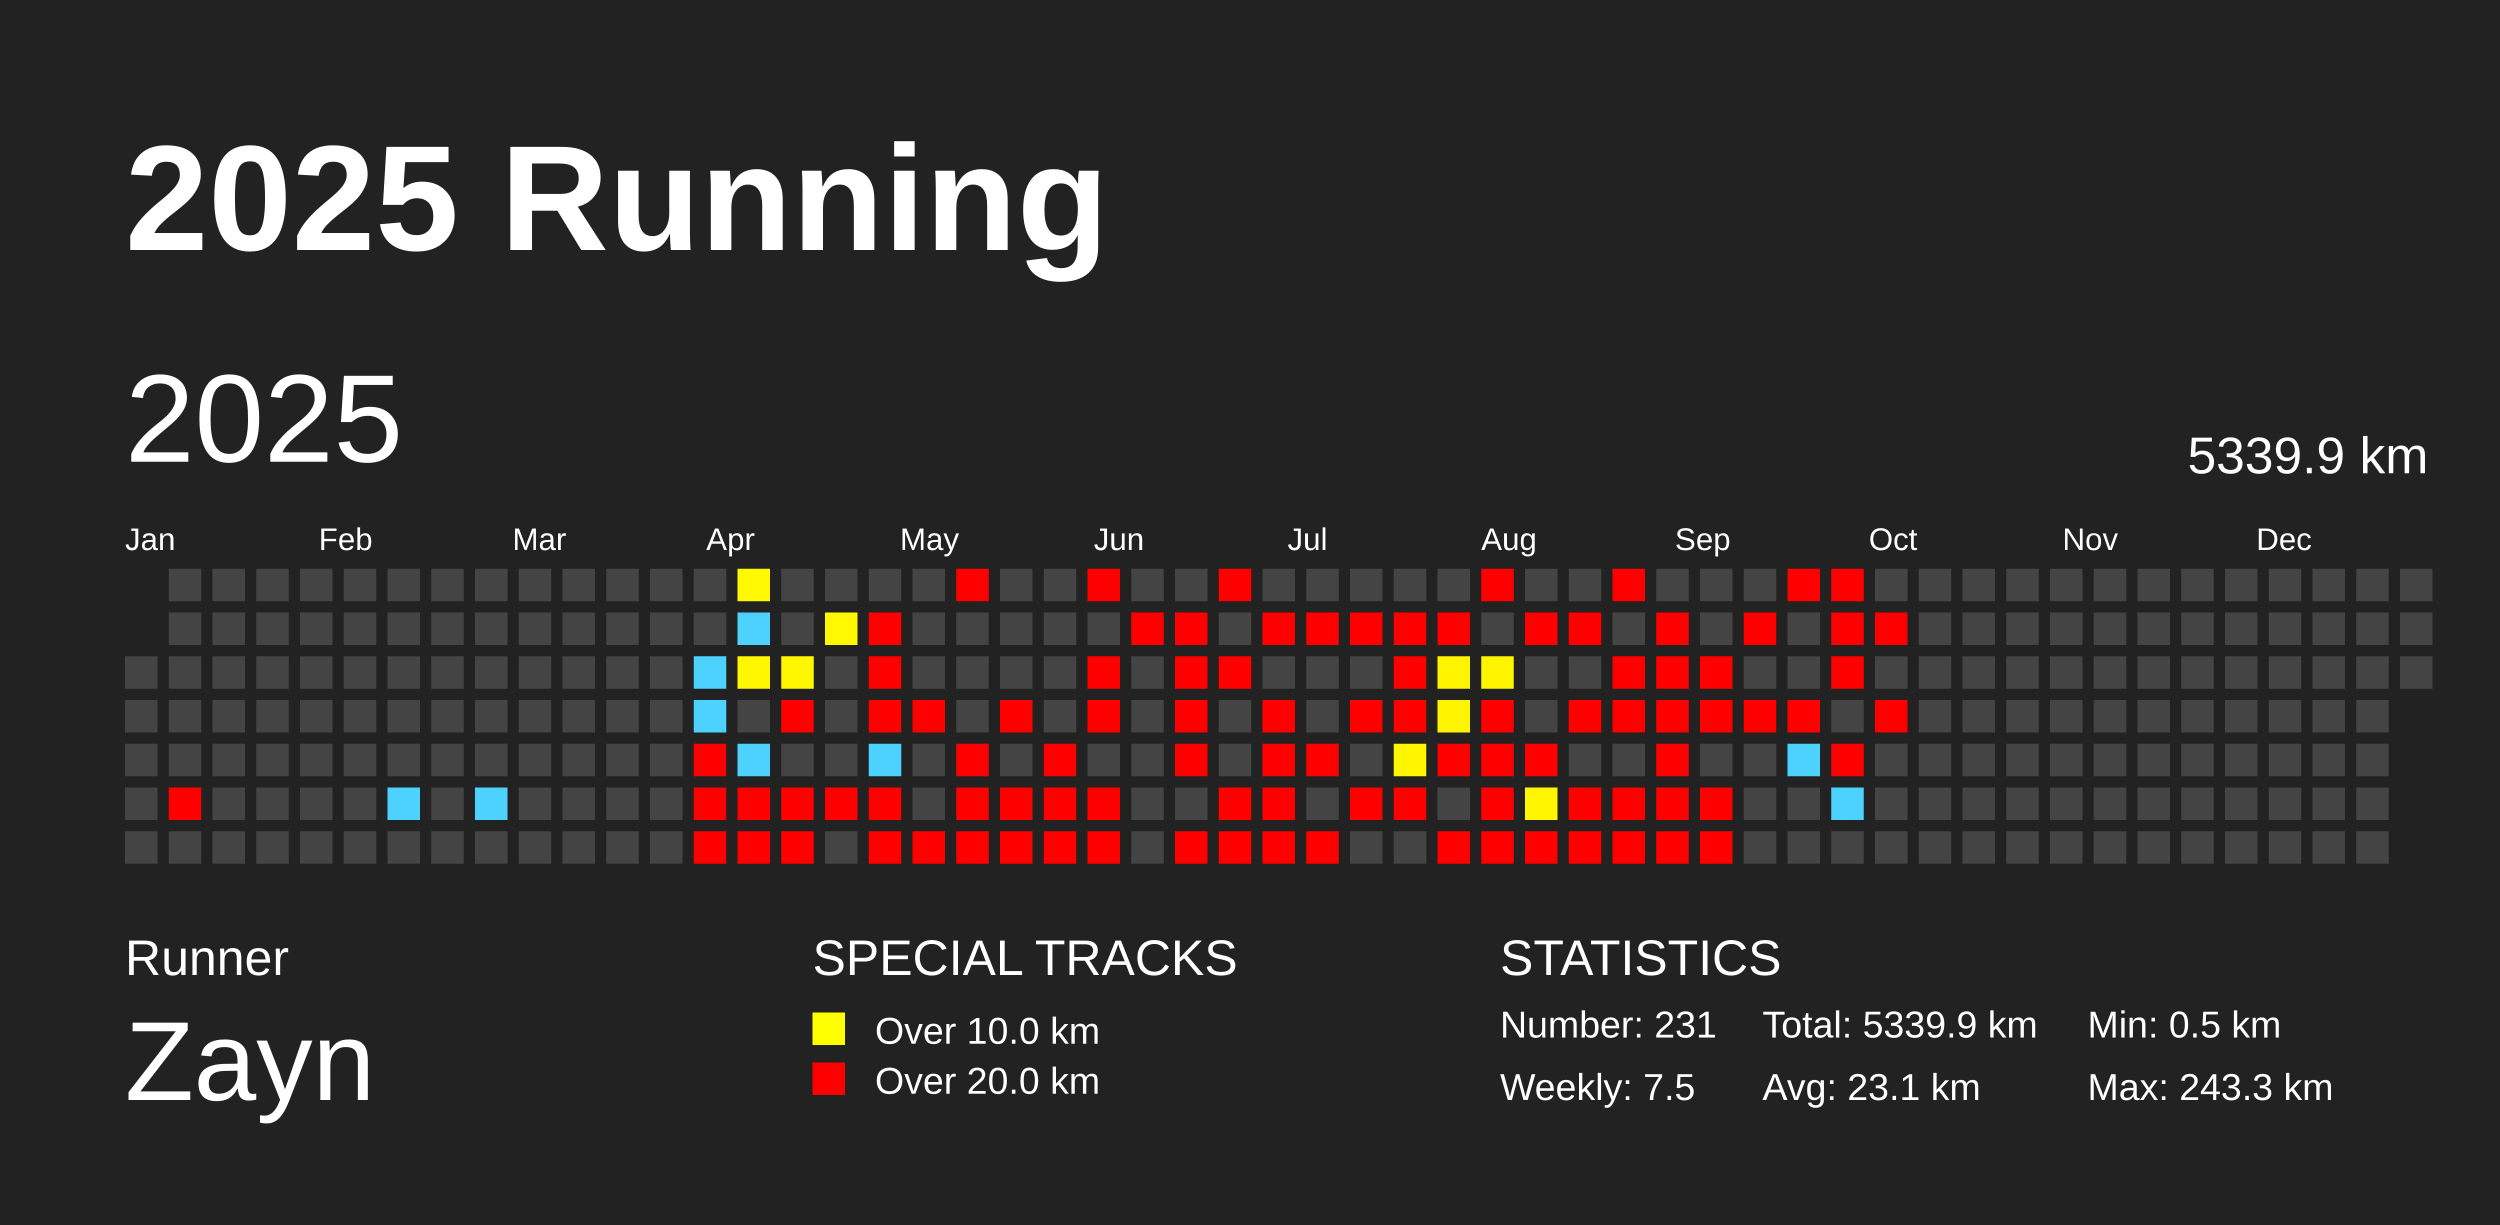
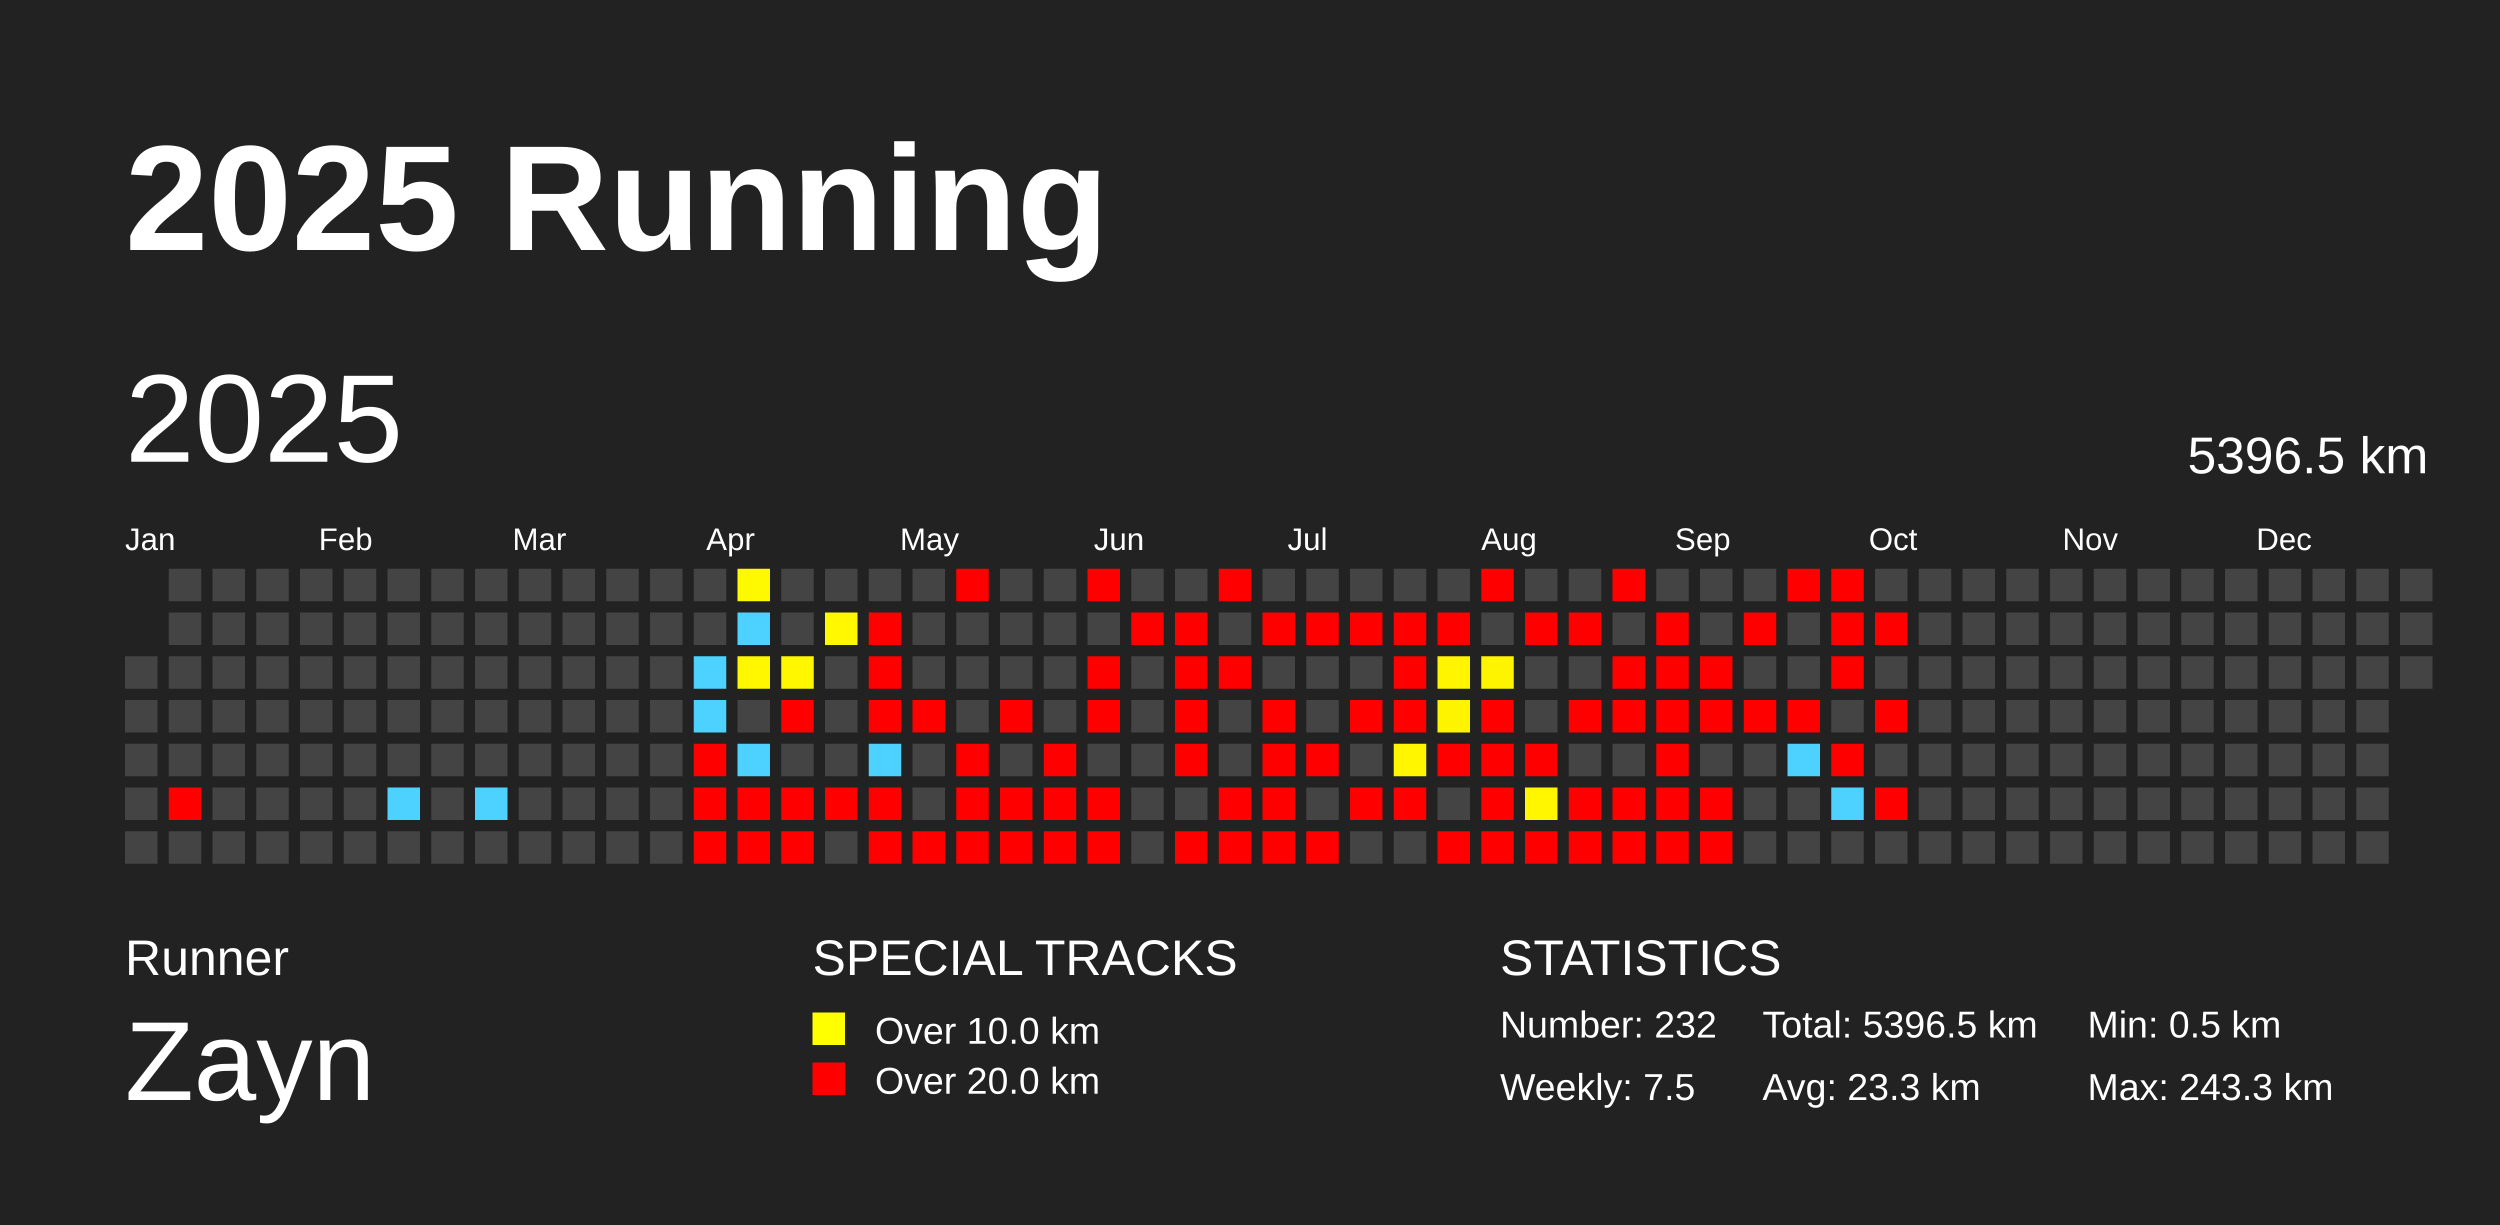
<svg xmlns="http://www.w3.org/2000/svg" baseProfile="full" height="98mm" version="1.1" viewBox="0,0,200,98" width="200mm">
  <defs />
  <rect fill="#222222" height="98" width="200" x="0" y="0" />
  <text fill="#FFFFFF" style="font-size:12px; font-family:Arial; font-weight:bold;" x="10" y="20">2025 Running</text>
  <text fill="#FFFFFF" style="font-size:4px; font-family:Arial" x="10" y="78">Runner</text>
  <text fill="#FFFFFF" style="font-size:9px; font-family:Arial" x="10" y="88">Zayn</text>
  <text fill="#FFFFFF" style="font-size:4px; font-family:Arial" x="65" y="78">SPECIAL TRACKS</text>
  <rect fill="yellow" height="2.6" width="2.6" x="65" y="81" />
  <text fill="#FFFFFF" style="font-size:3px; font-family:Arial" x="70" y="83.5">Over 10.0 km</text>
  <rect fill="red" height="2.6" width="2.6" x="65" y="85" />
  <text fill="#FFFFFF" style="font-size:3px; font-family:Arial" x="70" y="87.5">Over 20.0 km</text>
  <text fill="#FFFFFF" style="font-size:4px; font-family:Arial" x="120" y="78">STATISTICS</text>
-   <text fill="#FFFFFF" style="font-size:3px; font-family:Arial" x="120" y="83">Number: 231</text>
+   <text fill="#FFFFFF" style="font-size:3px; font-family:Arial" x="120" y="83">Number: 232</text>
  <text fill="#FFFFFF" style="font-size:3px; font-family:Arial" x="120" y="88">Weekly: 7.5</text>
-   <text fill="#FFFFFF" style="font-size:3px; font-family:Arial" x="141" y="83">Total: 5339.9 km</text>
-   <text fill="#FFFFFF" style="font-size:3px; font-family:Arial" x="141" y="88">Avg: 23.1 km</text>
+   <text fill="#FFFFFF" style="font-size:3px; font-family:Arial" x="141" y="83">Total: 5396.5 km</text>
+   <text fill="#FFFFFF" style="font-size:3px; font-family:Arial" x="141" y="88">Avg: 23.3 km</text>
  <text fill="#FFFFFF" style="font-size:3px; font-family:Arial" x="167" y="83">Min: 0.5 km</text>
  <text fill="#FFFFFF" style="font-size:3px; font-family:Arial" x="167" y="88">Max: 243.3 km</text>
  <text dominant-baseline="hanging" fill="#FFFFFF" style="font-size:10.0px; font-family:Arial;" x="10" y="30">2025</text>
-   <text dominant-baseline="hanging" fill="#FFFFFF" style="font-size:4.125px; font-family:Arial;" x="175" y="35">5339.9 km</text>
+   <text dominant-baseline="hanging" fill="#FFFFFF" style="font-size:4.125px; font-family:Arial;" x="175" y="35">5396.5 km</text>
  <text fill="#FFFFFF" style="font-size:2.5px; font-family:Arial" x="10.0" y="44">Jan</text>
  <text fill="#FFFFFF" style="font-size:2.5px; font-family:Arial" x="25.5" y="44">Feb</text>
  <text fill="#FFFFFF" style="font-size:2.5px; font-family:Arial" x="41.0" y="44">Mar</text>
  <text fill="#FFFFFF" style="font-size:2.5px; font-family:Arial" x="56.5" y="44">Apr</text>
  <text fill="#FFFFFF" style="font-size:2.5px; font-family:Arial" x="72.0" y="44">May</text>
  <text fill="#FFFFFF" style="font-size:2.5px; font-family:Arial" x="87.5" y="44">Jun</text>
  <text fill="#FFFFFF" style="font-size:2.5px; font-family:Arial" x="103.0" y="44">Jul</text>
  <text fill="#FFFFFF" style="font-size:2.5px; font-family:Arial" x="118.5" y="44">Aug</text>
  <text fill="#FFFFFF" style="font-size:2.5px; font-family:Arial" x="134.0" y="44">Sep</text>
  <text fill="#FFFFFF" style="font-size:2.5px; font-family:Arial" x="149.5" y="44">Oct</text>
  <text fill="#FFFFFF" style="font-size:2.5px; font-family:Arial" x="165.0" y="44">Nov</text>
  <text fill="#FFFFFF" style="font-size:2.5px; font-family:Arial" x="180.5" y="44">Dec</text>
  <rect fill="#444444" height="2.6" width="2.6" x="10.0" y="52.5" />
  <rect fill="#444444" height="2.6" width="2.6" x="10.0" y="56.0" />
  <rect fill="#444444" height="2.6" width="2.6" x="10.0" y="59.5" />
  <rect fill="#444444" height="2.6" width="2.6" x="10.0" y="63.0" />
  <rect fill="#444444" height="2.6" width="2.6" x="10.0" y="66.5" />
  <rect fill="#444444" height="2.6" width="2.6" x="13.5" y="45.5" />
  <rect fill="#444444" height="2.6" width="2.6" x="13.5" y="49.0" />
  <rect fill="#444444" height="2.6" width="2.6" x="13.5" y="52.5" />
  <rect fill="#444444" height="2.6" width="2.6" x="13.5" y="56.0" />
  <rect fill="#444444" height="2.6" width="2.6" x="13.5" y="59.5" />
  <rect fill="red" height="2.6" width="2.6" x="13.5" y="63.0" />
  <rect fill="#444444" height="2.6" width="2.6" x="13.5" y="66.5" />
  <rect fill="#444444" height="2.6" width="2.6" x="17.0" y="45.5" />
  <rect fill="#444444" height="2.6" width="2.6" x="17.0" y="49.0" />
  <rect fill="#444444" height="2.6" width="2.6" x="17.0" y="52.5" />
  <rect fill="#444444" height="2.6" width="2.6" x="17.0" y="56.0" />
  <rect fill="#444444" height="2.6" width="2.6" x="17.0" y="59.5" />
  <rect fill="#444444" height="2.6" width="2.6" x="17.0" y="63.0" />
  <rect fill="#444444" height="2.6" width="2.6" x="17.0" y="66.5" />
  <rect fill="#444444" height="2.6" width="2.6" x="20.5" y="45.5" />
  <rect fill="#444444" height="2.6" width="2.6" x="20.5" y="49.0" />
  <rect fill="#444444" height="2.6" width="2.6" x="20.5" y="52.5" />
  <rect fill="#444444" height="2.6" width="2.6" x="20.5" y="56.0" />
  <rect fill="#444444" height="2.6" width="2.6" x="20.5" y="59.5" />
  <rect fill="#444444" height="2.6" width="2.6" x="20.5" y="63.0" />
  <rect fill="#444444" height="2.6" width="2.6" x="20.5" y="66.5" />
  <rect fill="#444444" height="2.6" width="2.6" x="24.0" y="45.5" />
  <rect fill="#444444" height="2.6" width="2.6" x="24.0" y="49.0" />
  <rect fill="#444444" height="2.6" width="2.6" x="24.0" y="52.5" />
  <rect fill="#444444" height="2.6" width="2.6" x="24.0" y="56.0" />
  <rect fill="#444444" height="2.6" width="2.6" x="24.0" y="59.5" />
  <rect fill="#444444" height="2.6" width="2.6" x="24.0" y="63.0" />
  <rect fill="#444444" height="2.6" width="2.6" x="24.0" y="66.5" />
  <rect fill="#444444" height="2.6" width="2.6" x="27.5" y="45.5" />
  <rect fill="#444444" height="2.6" width="2.6" x="27.5" y="49.0" />
  <rect fill="#444444" height="2.6" width="2.6" x="27.5" y="52.5" />
  <rect fill="#444444" height="2.6" width="2.6" x="27.5" y="56.0" />
  <rect fill="#444444" height="2.6" width="2.6" x="27.5" y="59.5" />
  <rect fill="#444444" height="2.6" width="2.6" x="27.5" y="63.0" />
  <rect fill="#444444" height="2.6" width="2.6" x="27.5" y="66.5" />
  <rect fill="#444444" height="2.6" width="2.6" x="31.0" y="45.5" />
  <rect fill="#444444" height="2.6" width="2.6" x="31.0" y="49.0" />
  <rect fill="#444444" height="2.6" width="2.6" x="31.0" y="52.5" />
  <rect fill="#444444" height="2.6" width="2.6" x="31.0" y="56.0" />
  <rect fill="#444444" height="2.6" width="2.6" x="31.0" y="59.5" />
  <rect fill="#4dd2ff" height="2.6" width="2.6" x="31.0" y="63.0" />
  <rect fill="#444444" height="2.6" width="2.6" x="31.0" y="66.5" />
  <rect fill="#444444" height="2.6" width="2.6" x="34.5" y="45.5" />
  <rect fill="#444444" height="2.6" width="2.6" x="34.5" y="49.0" />
  <rect fill="#444444" height="2.6" width="2.6" x="34.5" y="52.5" />
  <rect fill="#444444" height="2.6" width="2.6" x="34.5" y="56.0" />
  <rect fill="#444444" height="2.6" width="2.6" x="34.5" y="59.5" />
  <rect fill="#444444" height="2.6" width="2.6" x="34.5" y="63.0" />
  <rect fill="#444444" height="2.6" width="2.6" x="34.5" y="66.5" />
  <rect fill="#444444" height="2.6" width="2.6" x="38.0" y="45.5" />
  <rect fill="#444444" height="2.6" width="2.6" x="38.0" y="49.0" />
  <rect fill="#444444" height="2.6" width="2.6" x="38.0" y="52.5" />
  <rect fill="#444444" height="2.6" width="2.6" x="38.0" y="56.0" />
  <rect fill="#444444" height="2.6" width="2.6" x="38.0" y="59.5" />
  <rect fill="#4dd2ff" height="2.6" width="2.6" x="38.0" y="63.0" />
  <rect fill="#444444" height="2.6" width="2.6" x="38.0" y="66.5" />
  <rect fill="#444444" height="2.6" width="2.6" x="41.5" y="45.5" />
  <rect fill="#444444" height="2.6" width="2.6" x="41.5" y="49.0" />
  <rect fill="#444444" height="2.6" width="2.6" x="41.5" y="52.5" />
  <rect fill="#444444" height="2.6" width="2.6" x="41.5" y="56.0" />
  <rect fill="#444444" height="2.6" width="2.6" x="41.5" y="59.5" />
  <rect fill="#444444" height="2.6" width="2.6" x="41.5" y="63.0" />
  <rect fill="#444444" height="2.6" width="2.6" x="41.5" y="66.5" />
  <rect fill="#444444" height="2.6" width="2.6" x="45.0" y="45.5" />
  <rect fill="#444444" height="2.6" width="2.6" x="45.0" y="49.0" />
  <rect fill="#444444" height="2.6" width="2.6" x="45.0" y="52.5" />
  <rect fill="#444444" height="2.6" width="2.6" x="45.0" y="56.0" />
  <rect fill="#444444" height="2.6" width="2.6" x="45.0" y="59.5" />
  <rect fill="#444444" height="2.6" width="2.6" x="45.0" y="63.0" />
  <rect fill="#444444" height="2.6" width="2.6" x="45.0" y="66.5" />
  <rect fill="#444444" height="2.6" width="2.6" x="48.5" y="45.5" />
  <rect fill="#444444" height="2.6" width="2.6" x="48.5" y="49.0" />
  <rect fill="#444444" height="2.6" width="2.6" x="48.5" y="52.5" />
  <rect fill="#444444" height="2.6" width="2.6" x="48.5" y="56.0" />
  <rect fill="#444444" height="2.6" width="2.6" x="48.5" y="59.5" />
  <rect fill="#444444" height="2.6" width="2.6" x="48.5" y="63.0" />
  <rect fill="#444444" height="2.6" width="2.6" x="48.5" y="66.5" />
  <rect fill="#444444" height="2.6" width="2.6" x="52.0" y="45.5" />
  <rect fill="#444444" height="2.6" width="2.6" x="52.0" y="49.0" />
  <rect fill="#444444" height="2.6" width="2.6" x="52.0" y="52.5" />
  <rect fill="#444444" height="2.6" width="2.6" x="52.0" y="56.0" />
  <rect fill="#444444" height="2.6" width="2.6" x="52.0" y="59.5" />
  <rect fill="#444444" height="2.6" width="2.6" x="52.0" y="63.0" />
  <rect fill="#444444" height="2.6" width="2.6" x="52.0" y="66.5" />
  <rect fill="#444444" height="2.6" width="2.6" x="55.5" y="45.5" />
  <rect fill="#444444" height="2.6" width="2.6" x="55.5" y="49.0" />
  <rect fill="#4dd2ff" height="2.6" width="2.6" x="55.5" y="52.5" />
  <rect fill="#4dd2ff" height="2.6" width="2.6" x="55.5" y="56.0" />
  <rect fill="red" height="2.6" width="2.6" x="55.5" y="59.5" />
  <rect fill="red" height="2.6" width="2.6" x="55.5" y="63.0" />
  <rect fill="red" height="2.6" width="2.6" x="55.5" y="66.5" />
  <rect fill="#fff900" height="2.6" width="2.6" x="59.0" y="45.5" />
  <rect fill="#4dd2ff" height="2.6" width="2.6" x="59.0" y="49.0" />
  <rect fill="#fff700" height="2.6" width="2.6" x="59.0" y="52.5" />
  <rect fill="#444444" height="2.6" width="2.6" x="59.0" y="56.0" />
  <rect fill="#4dd2ff" height="2.6" width="2.6" x="59.0" y="59.5" />
  <rect fill="red" height="2.6" width="2.6" x="59.0" y="63.0" />
  <rect fill="red" height="2.6" width="2.6" x="59.0" y="66.5" />
  <rect fill="#444444" height="2.6" width="2.6" x="62.5" y="45.5" />
  <rect fill="#444444" height="2.6" width="2.6" x="62.5" y="49.0" />
  <rect fill="#fff700" height="2.6" width="2.6" x="62.5" y="52.5" />
  <rect fill="red" height="2.6" width="2.6" x="62.5" y="56.0" />
  <rect fill="#444444" height="2.6" width="2.6" x="62.5" y="59.5" />
  <rect fill="red" height="2.6" width="2.6" x="62.5" y="63.0" />
  <rect fill="red" height="2.6" width="2.6" x="62.5" y="66.5" />
  <rect fill="#444444" height="2.6" width="2.6" x="66.0" y="45.5" />
  <rect fill="#fff800" height="2.6" width="2.6" x="66.0" y="49.0" />
  <rect fill="#444444" height="2.6" width="2.6" x="66.0" y="52.5" />
  <rect fill="#444444" height="2.6" width="2.6" x="66.0" y="56.0" />
  <rect fill="#444444" height="2.6" width="2.6" x="66.0" y="59.5" />
  <rect fill="red" height="2.6" width="2.6" x="66.0" y="63.0" />
  <rect fill="#444444" height="2.6" width="2.6" x="66.0" y="66.5" />
  <rect fill="#444444" height="2.6" width="2.6" x="69.5" y="45.5" />
  <rect fill="red" height="2.6" width="2.6" x="69.5" y="49.0" />
  <rect fill="red" height="2.6" width="2.6" x="69.5" y="52.5" />
  <rect fill="red" height="2.6" width="2.6" x="69.5" y="56.0" />
  <rect fill="#4dd2ff" height="2.6" width="2.6" x="69.5" y="59.5" />
  <rect fill="red" height="2.6" width="2.6" x="69.5" y="63.0" />
  <rect fill="red" height="2.6" width="2.6" x="69.5" y="66.5" />
  <rect fill="#444444" height="2.6" width="2.6" x="73.0" y="45.5" />
  <rect fill="#444444" height="2.6" width="2.6" x="73.0" y="49.0" />
  <rect fill="#444444" height="2.6" width="2.6" x="73.0" y="52.5" />
  <rect fill="red" height="2.6" width="2.6" x="73.0" y="56.0" />
  <rect fill="#444444" height="2.6" width="2.6" x="73.0" y="59.5" />
  <rect fill="#444444" height="2.6" width="2.6" x="73.0" y="63.0" />
  <rect fill="red" height="2.6" width="2.6" x="73.0" y="66.5" />
  <rect fill="red" height="2.6" width="2.6" x="76.5" y="45.5" />
  <rect fill="#444444" height="2.6" width="2.6" x="76.5" y="49.0" />
  <rect fill="#444444" height="2.6" width="2.6" x="76.5" y="52.5" />
  <rect fill="#444444" height="2.6" width="2.6" x="76.5" y="56.0" />
  <rect fill="red" height="2.6" width="2.6" x="76.5" y="59.5" />
  <rect fill="red" height="2.6" width="2.6" x="76.5" y="63.0" />
  <rect fill="red" height="2.6" width="2.6" x="76.5" y="66.5" />
  <rect fill="#444444" height="2.6" width="2.6" x="80.0" y="45.5" />
  <rect fill="#444444" height="2.6" width="2.6" x="80.0" y="49.0" />
  <rect fill="#444444" height="2.6" width="2.6" x="80.0" y="52.5" />
  <rect fill="red" height="2.6" width="2.6" x="80.0" y="56.0" />
  <rect fill="#444444" height="2.6" width="2.6" x="80.0" y="59.5" />
  <rect fill="red" height="2.6" width="2.6" x="80.0" y="63.0" />
  <rect fill="red" height="2.6" width="2.6" x="80.0" y="66.5" />
  <rect fill="#444444" height="2.6" width="2.6" x="83.5" y="45.5" />
  <rect fill="#444444" height="2.6" width="2.6" x="83.5" y="49.0" />
  <rect fill="#444444" height="2.6" width="2.6" x="83.5" y="52.5" />
  <rect fill="#444444" height="2.6" width="2.6" x="83.5" y="56.0" />
  <rect fill="red" height="2.6" width="2.6" x="83.5" y="59.5" />
  <rect fill="red" height="2.6" width="2.6" x="83.5" y="63.0" />
  <rect fill="red" height="2.6" width="2.6" x="83.5" y="66.5" />
  <rect fill="red" height="2.6" width="2.6" x="87.0" y="45.5" />
  <rect fill="#444444" height="2.6" width="2.6" x="87.0" y="49.0" />
  <rect fill="red" height="2.6" width="2.6" x="87.0" y="52.5" />
  <rect fill="red" height="2.6" width="2.6" x="87.0" y="56.0" />
  <rect fill="#444444" height="2.6" width="2.6" x="87.0" y="59.5" />
  <rect fill="red" height="2.6" width="2.6" x="87.0" y="63.0" />
  <rect fill="red" height="2.6" width="2.6" x="87.0" y="66.5" />
  <rect fill="#444444" height="2.6" width="2.6" x="90.5" y="45.5" />
  <rect fill="red" height="2.6" width="2.6" x="90.5" y="49.0" />
  <rect fill="#444444" height="2.6" width="2.6" x="90.5" y="52.5" />
  <rect fill="#444444" height="2.6" width="2.6" x="90.5" y="56.0" />
  <rect fill="#444444" height="2.6" width="2.6" x="90.5" y="59.5" />
  <rect fill="#444444" height="2.6" width="2.6" x="90.5" y="63.0" />
  <rect fill="#444444" height="2.6" width="2.6" x="90.5" y="66.5" />
  <rect fill="#444444" height="2.6" width="2.6" x="94.0" y="45.5" />
  <rect fill="red" height="2.6" width="2.6" x="94.0" y="49.0" />
  <rect fill="red" height="2.6" width="2.6" x="94.0" y="52.5" />
  <rect fill="red" height="2.6" width="2.6" x="94.0" y="56.0" />
  <rect fill="red" height="2.6" width="2.6" x="94.0" y="59.5" />
  <rect fill="#444444" height="2.6" width="2.6" x="94.0" y="63.0" />
  <rect fill="red" height="2.6" width="2.6" x="94.0" y="66.5" />
  <rect fill="red" height="2.6" width="2.6" x="97.5" y="45.5" />
  <rect fill="#444444" height="2.6" width="2.6" x="97.5" y="49.0" />
  <rect fill="red" height="2.6" width="2.6" x="97.5" y="52.5" />
  <rect fill="#444444" height="2.6" width="2.6" x="97.5" y="56.0" />
  <rect fill="#444444" height="2.6" width="2.6" x="97.5" y="59.5" />
  <rect fill="red" height="2.6" width="2.6" x="97.5" y="63.0" />
  <rect fill="red" height="2.6" width="2.6" x="97.5" y="66.5" />
  <rect fill="#444444" height="2.6" width="2.6" x="101.0" y="45.5" />
  <rect fill="red" height="2.6" width="2.6" x="101.0" y="49.0" />
  <rect fill="#444444" height="2.6" width="2.6" x="101.0" y="52.5" />
  <rect fill="red" height="2.6" width="2.6" x="101.0" y="56.0" />
  <rect fill="red" height="2.6" width="2.6" x="101.0" y="59.5" />
  <rect fill="red" height="2.6" width="2.6" x="101.0" y="63.0" />
  <rect fill="red" height="2.6" width="2.6" x="101.0" y="66.5" />
  <rect fill="#444444" height="2.6" width="2.6" x="104.5" y="45.5" />
  <rect fill="red" height="2.6" width="2.6" x="104.5" y="49.0" />
  <rect fill="#444444" height="2.6" width="2.6" x="104.5" y="52.5" />
  <rect fill="#444444" height="2.6" width="2.6" x="104.5" y="56.0" />
  <rect fill="red" height="2.6" width="2.6" x="104.5" y="59.5" />
  <rect fill="#444444" height="2.6" width="2.6" x="104.5" y="63.0" />
  <rect fill="red" height="2.6" width="2.6" x="104.5" y="66.5" />
  <rect fill="#444444" height="2.6" width="2.6" x="108.0" y="45.5" />
  <rect fill="red" height="2.6" width="2.6" x="108.0" y="49.0" />
  <rect fill="#444444" height="2.6" width="2.6" x="108.0" y="52.5" />
  <rect fill="red" height="2.6" width="2.6" x="108.0" y="56.0" />
  <rect fill="#444444" height="2.6" width="2.6" x="108.0" y="59.5" />
  <rect fill="red" height="2.6" width="2.6" x="108.0" y="63.0" />
  <rect fill="#444444" height="2.6" width="2.6" x="108.0" y="66.5" />
  <rect fill="#444444" height="2.6" width="2.6" x="111.5" y="45.5" />
  <rect fill="red" height="2.6" width="2.6" x="111.5" y="49.0" />
  <rect fill="red" height="2.6" width="2.6" x="111.5" y="52.5" />
  <rect fill="red" height="2.6" width="2.6" x="111.5" y="56.0" />
  <rect fill="#fff600" height="2.6" width="2.6" x="111.5" y="59.5" />
  <rect fill="red" height="2.6" width="2.6" x="111.5" y="63.0" />
  <rect fill="#444444" height="2.6" width="2.6" x="111.5" y="66.5" />
  <rect fill="#444444" height="2.6" width="2.6" x="115.0" y="45.5" />
  <rect fill="red" height="2.6" width="2.6" x="115.0" y="49.0" />
  <rect fill="#fff500" height="2.6" width="2.6" x="115.0" y="52.5" />
  <rect fill="#fff400" height="2.6" width="2.6" x="115.0" y="56.0" />
  <rect fill="red" height="2.6" width="2.6" x="115.0" y="59.5" />
  <rect fill="#444444" height="2.6" width="2.6" x="115.0" y="63.0" />
  <rect fill="red" height="2.6" width="2.6" x="115.0" y="66.5" />
  <rect fill="red" height="2.6" width="2.6" x="118.5" y="45.5" />
  <rect fill="#444444" height="2.6" width="2.6" x="118.5" y="49.0" />
  <rect fill="#fff400" height="2.6" width="2.6" x="118.5" y="52.5" />
  <rect fill="red" height="2.6" width="2.6" x="118.5" y="56.0" />
  <rect fill="red" height="2.6" width="2.6" x="118.5" y="59.5" />
  <rect fill="red" height="2.6" width="2.6" x="118.5" y="63.0" />
  <rect fill="red" height="2.6" width="2.6" x="118.5" y="66.5" />
  <rect fill="#444444" height="2.6" width="2.6" x="122.0" y="45.5" />
  <rect fill="red" height="2.6" width="2.6" x="122.0" y="49.0" />
  <rect fill="#444444" height="2.6" width="2.6" x="122.0" y="52.5" />
  <rect fill="#444444" height="2.6" width="2.6" x="122.0" y="56.0" />
  <rect fill="red" height="2.6" width="2.6" x="122.0" y="59.5" />
  <rect fill="#fff600" height="2.6" width="2.6" x="122.0" y="63.0" />
  <rect fill="red" height="2.6" width="2.6" x="122.0" y="66.5" />
  <rect fill="#444444" height="2.6" width="2.6" x="125.5" y="45.5" />
  <rect fill="red" height="2.6" width="2.6" x="125.5" y="49.0" />
  <rect fill="#444444" height="2.6" width="2.6" x="125.5" y="52.5" />
  <rect fill="red" height="2.6" width="2.6" x="125.5" y="56.0" />
  <rect fill="#444444" height="2.6" width="2.6" x="125.5" y="59.5" />
  <rect fill="red" height="2.6" width="2.6" x="125.5" y="63.0" />
  <rect fill="red" height="2.6" width="2.6" x="125.5" y="66.5" />
  <rect fill="red" height="2.6" width="2.6" x="129.0" y="45.5" />
  <rect fill="#444444" height="2.6" width="2.6" x="129.0" y="49.0" />
  <rect fill="red" height="2.6" width="2.6" x="129.0" y="52.5" />
  <rect fill="red" height="2.6" width="2.6" x="129.0" y="56.0" />
  <rect fill="#444444" height="2.6" width="2.6" x="129.0" y="59.5" />
  <rect fill="red" height="2.6" width="2.6" x="129.0" y="63.0" />
  <rect fill="red" height="2.6" width="2.6" x="129.0" y="66.5" />
  <rect fill="#444444" height="2.6" width="2.6" x="132.5" y="45.5" />
  <rect fill="red" height="2.6" width="2.6" x="132.5" y="49.0" />
  <rect fill="red" height="2.6" width="2.6" x="132.5" y="52.5" />
  <rect fill="red" height="2.6" width="2.6" x="132.5" y="56.0" />
  <rect fill="red" height="2.6" width="2.6" x="132.5" y="59.5" />
  <rect fill="red" height="2.6" width="2.6" x="132.5" y="63.0" />
  <rect fill="red" height="2.6" width="2.6" x="132.5" y="66.5" />
  <rect fill="#444444" height="2.6" width="2.6" x="136.0" y="45.5" />
  <rect fill="#444444" height="2.6" width="2.6" x="136.0" y="49.0" />
  <rect fill="red" height="2.6" width="2.6" x="136.0" y="52.5" />
  <rect fill="red" height="2.6" width="2.6" x="136.0" y="56.0" />
  <rect fill="#444444" height="2.6" width="2.6" x="136.0" y="59.5" />
  <rect fill="red" height="2.6" width="2.6" x="136.0" y="63.0" />
  <rect fill="red" height="2.6" width="2.6" x="136.0" y="66.5" />
  <rect fill="#444444" height="2.6" width="2.6" x="139.5" y="45.5" />
  <rect fill="red" height="2.6" width="2.6" x="139.5" y="49.0" />
  <rect fill="#444444" height="2.6" width="2.6" x="139.5" y="52.5" />
  <rect fill="red" height="2.6" width="2.6" x="139.5" y="56.0" />
  <rect fill="#444444" height="2.6" width="2.6" x="139.5" y="59.5" />
  <rect fill="#444444" height="2.6" width="2.6" x="139.5" y="63.0" />
  <rect fill="#444444" height="2.6" width="2.6" x="139.5" y="66.5" />
  <rect fill="red" height="2.6" width="2.6" x="143.0" y="45.5" />
  <rect fill="#444444" height="2.6" width="2.6" x="143.0" y="49.0" />
  <rect fill="#444444" height="2.6" width="2.6" x="143.0" y="52.5" />
  <rect fill="red" height="2.6" width="2.6" x="143.0" y="56.0" />
  <rect fill="#4dd2ff" height="2.6" width="2.6" x="143.0" y="59.5" />
  <rect fill="#444444" height="2.6" width="2.6" x="143.0" y="63.0" />
  <rect fill="#444444" height="2.6" width="2.6" x="143.0" y="66.5" />
  <rect fill="red" height="2.6" width="2.6" x="146.5" y="45.5" />
  <rect fill="red" height="2.6" width="2.6" x="146.5" y="49.0" />
  <rect fill="red" height="2.6" width="2.6" x="146.5" y="52.5" />
  <rect fill="#444444" height="2.6" width="2.6" x="146.5" y="56.0" />
  <rect fill="red" height="2.6" width="2.6" x="146.5" y="59.5" />
  <rect fill="#4dd2ff" height="2.6" width="2.6" x="146.5" y="63.0" />
  <rect fill="#444444" height="2.6" width="2.6" x="146.5" y="66.5" />
  <rect fill="#444444" height="2.6" width="2.6" x="150.0" y="45.5" />
  <rect fill="red" height="2.6" width="2.6" x="150.0" y="49.0" />
  <rect fill="#444444" height="2.6" width="2.6" x="150.0" y="52.5" />
  <rect fill="red" height="2.6" width="2.6" x="150.0" y="56.0" />
  <rect fill="#444444" height="2.6" width="2.6" x="150.0" y="59.5" />
-   <rect fill="#444444" height="2.6" width="2.6" x="150.0" y="63.0" />
+   <rect fill="red" height="2.6" width="2.6" x="150.0" y="63.0" />
  <rect fill="#444444" height="2.6" width="2.6" x="150.0" y="66.5" />
  <rect fill="#444444" height="2.6" width="2.6" x="153.5" y="45.5" />
  <rect fill="#444444" height="2.6" width="2.6" x="153.5" y="49.0" />
  <rect fill="#444444" height="2.6" width="2.6" x="153.5" y="52.5" />
  <rect fill="#444444" height="2.6" width="2.6" x="153.5" y="56.0" />
  <rect fill="#444444" height="2.6" width="2.6" x="153.5" y="59.5" />
  <rect fill="#444444" height="2.6" width="2.6" x="153.5" y="63.0" />
  <rect fill="#444444" height="2.6" width="2.6" x="153.5" y="66.5" />
  <rect fill="#444444" height="2.6" width="2.6" x="157.0" y="45.5" />
  <rect fill="#444444" height="2.6" width="2.6" x="157.0" y="49.0" />
  <rect fill="#444444" height="2.6" width="2.6" x="157.0" y="52.5" />
  <rect fill="#444444" height="2.6" width="2.6" x="157.0" y="56.0" />
  <rect fill="#444444" height="2.6" width="2.6" x="157.0" y="59.5" />
  <rect fill="#444444" height="2.6" width="2.6" x="157.0" y="63.0" />
  <rect fill="#444444" height="2.6" width="2.6" x="157.0" y="66.5" />
  <rect fill="#444444" height="2.6" width="2.6" x="160.5" y="45.5" />
  <rect fill="#444444" height="2.6" width="2.6" x="160.5" y="49.0" />
  <rect fill="#444444" height="2.6" width="2.6" x="160.5" y="52.5" />
  <rect fill="#444444" height="2.6" width="2.6" x="160.5" y="56.0" />
  <rect fill="#444444" height="2.6" width="2.6" x="160.5" y="59.5" />
  <rect fill="#444444" height="2.6" width="2.6" x="160.5" y="63.0" />
  <rect fill="#444444" height="2.6" width="2.6" x="160.5" y="66.5" />
  <rect fill="#444444" height="2.6" width="2.6" x="164.0" y="45.5" />
  <rect fill="#444444" height="2.6" width="2.6" x="164.0" y="49.0" />
  <rect fill="#444444" height="2.6" width="2.6" x="164.0" y="52.5" />
  <rect fill="#444444" height="2.6" width="2.6" x="164.0" y="56.0" />
  <rect fill="#444444" height="2.6" width="2.6" x="164.0" y="59.5" />
  <rect fill="#444444" height="2.6" width="2.6" x="164.0" y="63.0" />
  <rect fill="#444444" height="2.6" width="2.6" x="164.0" y="66.5" />
  <rect fill="#444444" height="2.6" width="2.6" x="167.5" y="45.5" />
  <rect fill="#444444" height="2.6" width="2.6" x="167.5" y="49.0" />
  <rect fill="#444444" height="2.6" width="2.6" x="167.5" y="52.5" />
  <rect fill="#444444" height="2.6" width="2.6" x="167.5" y="56.0" />
  <rect fill="#444444" height="2.6" width="2.6" x="167.5" y="59.5" />
  <rect fill="#444444" height="2.6" width="2.6" x="167.5" y="63.0" />
  <rect fill="#444444" height="2.6" width="2.6" x="167.5" y="66.5" />
  <rect fill="#444444" height="2.6" width="2.6" x="171.0" y="45.5" />
  <rect fill="#444444" height="2.6" width="2.6" x="171.0" y="49.0" />
  <rect fill="#444444" height="2.6" width="2.6" x="171.0" y="52.5" />
  <rect fill="#444444" height="2.6" width="2.6" x="171.0" y="56.0" />
  <rect fill="#444444" height="2.6" width="2.6" x="171.0" y="59.5" />
  <rect fill="#444444" height="2.6" width="2.6" x="171.0" y="63.0" />
  <rect fill="#444444" height="2.6" width="2.6" x="171.0" y="66.5" />
  <rect fill="#444444" height="2.6" width="2.6" x="174.5" y="45.5" />
  <rect fill="#444444" height="2.6" width="2.6" x="174.5" y="49.0" />
  <rect fill="#444444" height="2.6" width="2.6" x="174.5" y="52.5" />
  <rect fill="#444444" height="2.6" width="2.6" x="174.5" y="56.0" />
  <rect fill="#444444" height="2.6" width="2.6" x="174.5" y="59.5" />
  <rect fill="#444444" height="2.6" width="2.6" x="174.5" y="63.0" />
  <rect fill="#444444" height="2.6" width="2.6" x="174.5" y="66.5" />
  <rect fill="#444444" height="2.6" width="2.6" x="178.0" y="45.5" />
  <rect fill="#444444" height="2.6" width="2.6" x="178.0" y="49.0" />
  <rect fill="#444444" height="2.6" width="2.6" x="178.0" y="52.5" />
  <rect fill="#444444" height="2.6" width="2.6" x="178.0" y="56.0" />
  <rect fill="#444444" height="2.6" width="2.6" x="178.0" y="59.5" />
  <rect fill="#444444" height="2.6" width="2.6" x="178.0" y="63.0" />
  <rect fill="#444444" height="2.6" width="2.6" x="178.0" y="66.5" />
  <rect fill="#444444" height="2.6" width="2.6" x="181.5" y="45.5" />
  <rect fill="#444444" height="2.6" width="2.6" x="181.5" y="49.0" />
  <rect fill="#444444" height="2.6" width="2.6" x="181.5" y="52.5" />
  <rect fill="#444444" height="2.6" width="2.6" x="181.5" y="56.0" />
  <rect fill="#444444" height="2.6" width="2.6" x="181.5" y="59.5" />
  <rect fill="#444444" height="2.6" width="2.6" x="181.5" y="63.0" />
  <rect fill="#444444" height="2.6" width="2.6" x="181.5" y="66.5" />
  <rect fill="#444444" height="2.6" width="2.6" x="185.0" y="45.5" />
  <rect fill="#444444" height="2.6" width="2.6" x="185.0" y="49.0" />
  <rect fill="#444444" height="2.6" width="2.6" x="185.0" y="52.5" />
  <rect fill="#444444" height="2.6" width="2.6" x="185.0" y="56.0" />
  <rect fill="#444444" height="2.6" width="2.6" x="185.0" y="59.5" />
  <rect fill="#444444" height="2.6" width="2.6" x="185.0" y="63.0" />
  <rect fill="#444444" height="2.6" width="2.6" x="185.0" y="66.5" />
  <rect fill="#444444" height="2.6" width="2.6" x="188.5" y="45.5" />
  <rect fill="#444444" height="2.6" width="2.6" x="188.5" y="49.0" />
  <rect fill="#444444" height="2.6" width="2.6" x="188.5" y="52.5" />
  <rect fill="#444444" height="2.6" width="2.6" x="188.5" y="56.0" />
  <rect fill="#444444" height="2.6" width="2.6" x="188.5" y="59.5" />
  <rect fill="#444444" height="2.6" width="2.6" x="188.5" y="63.0" />
  <rect fill="#444444" height="2.6" width="2.6" x="188.5" y="66.5" />
  <rect fill="#444444" height="2.6" width="2.6" x="192.0" y="45.5" />
  <rect fill="#444444" height="2.6" width="2.6" x="192.0" y="49.0" />
  <rect fill="#444444" height="2.6" width="2.6" x="192.0" y="52.5" />
</svg>
